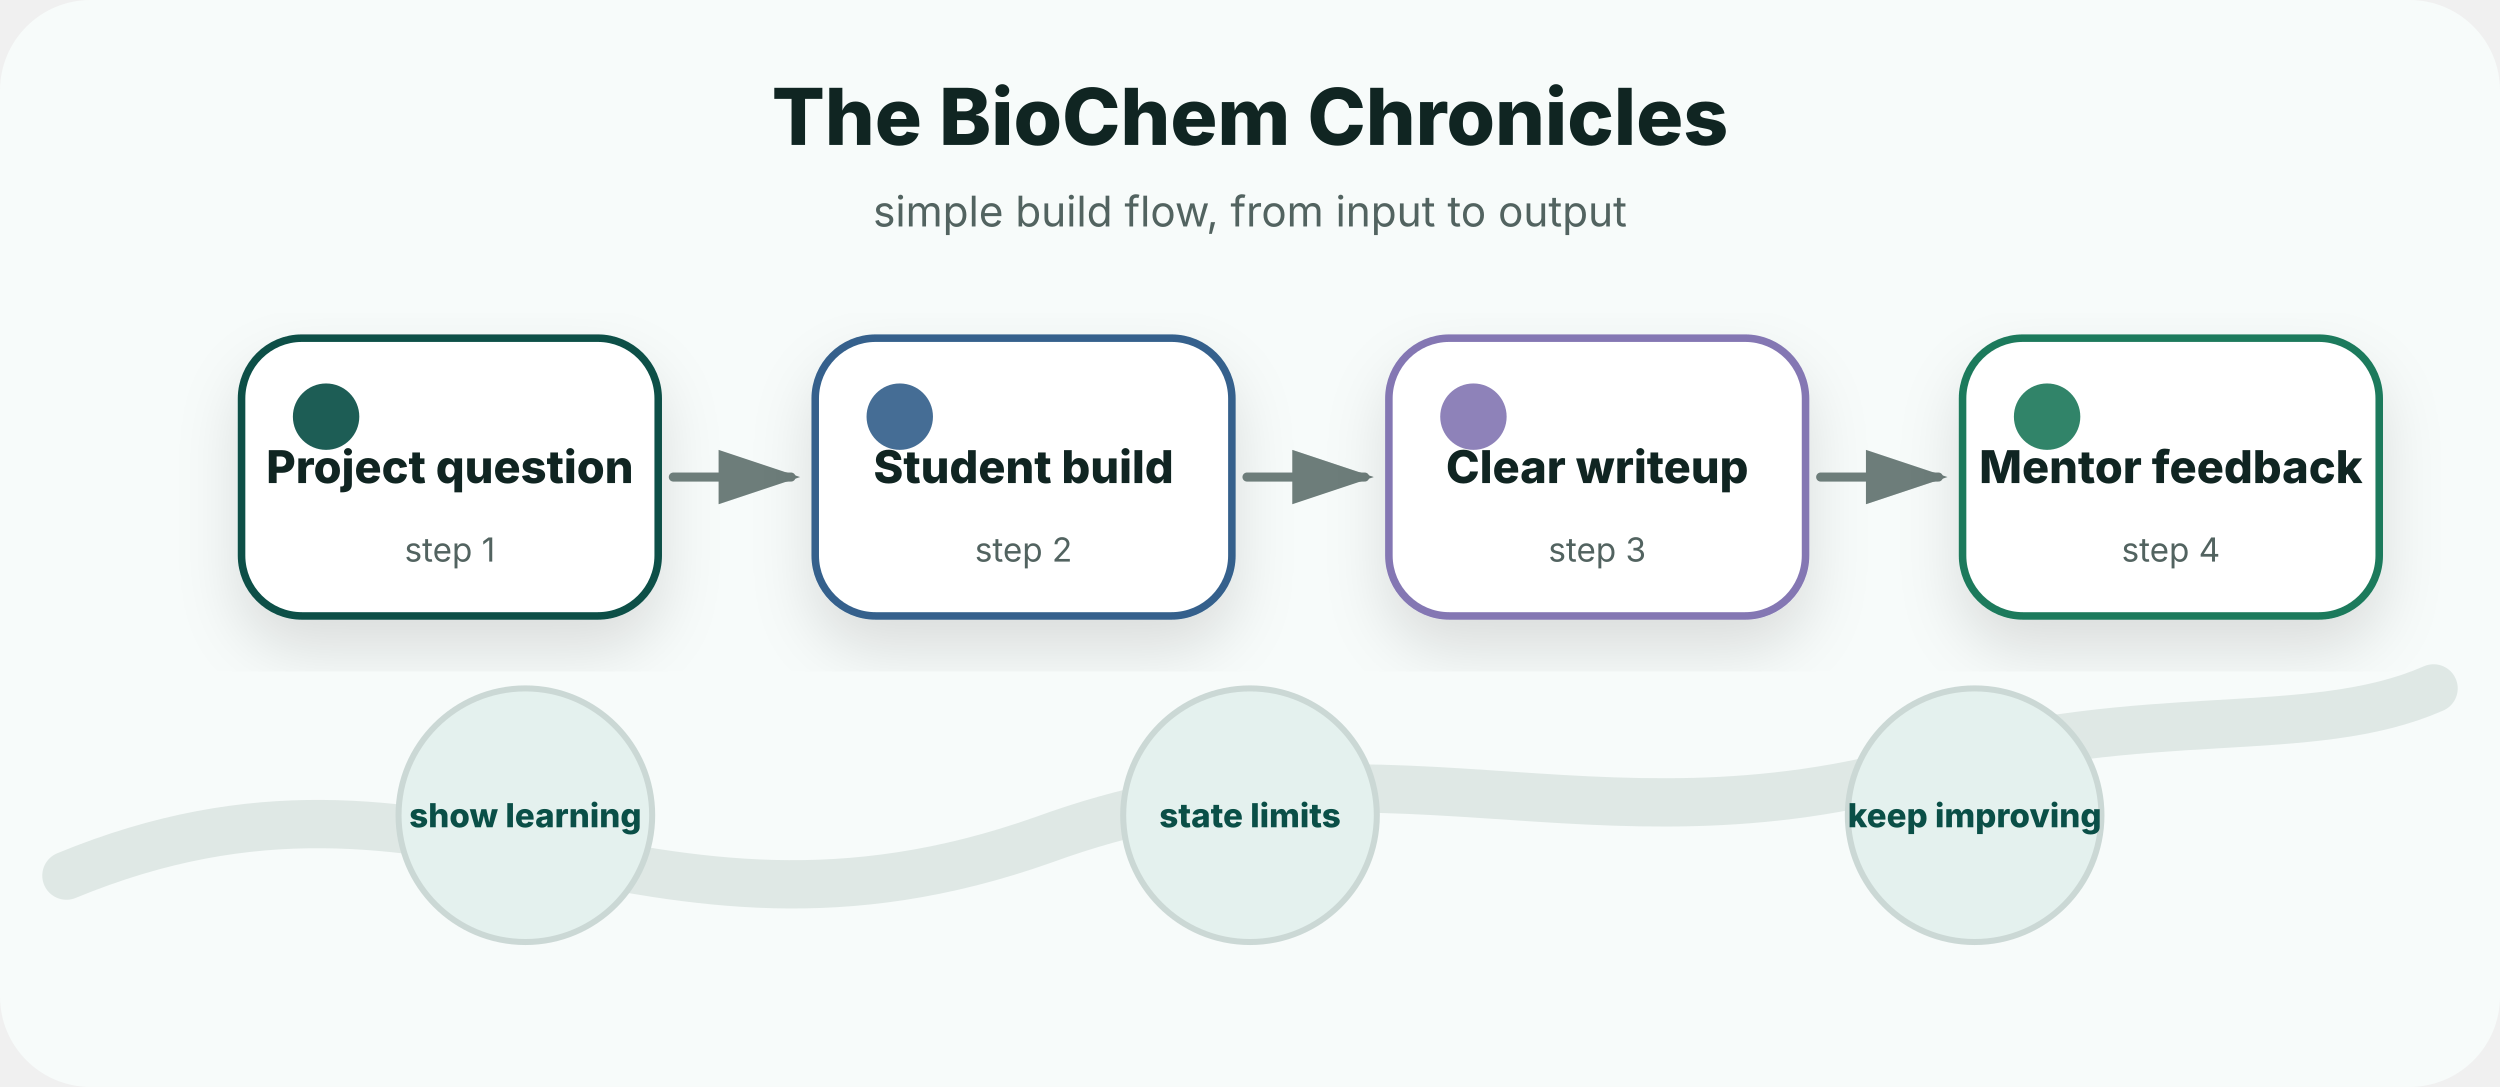
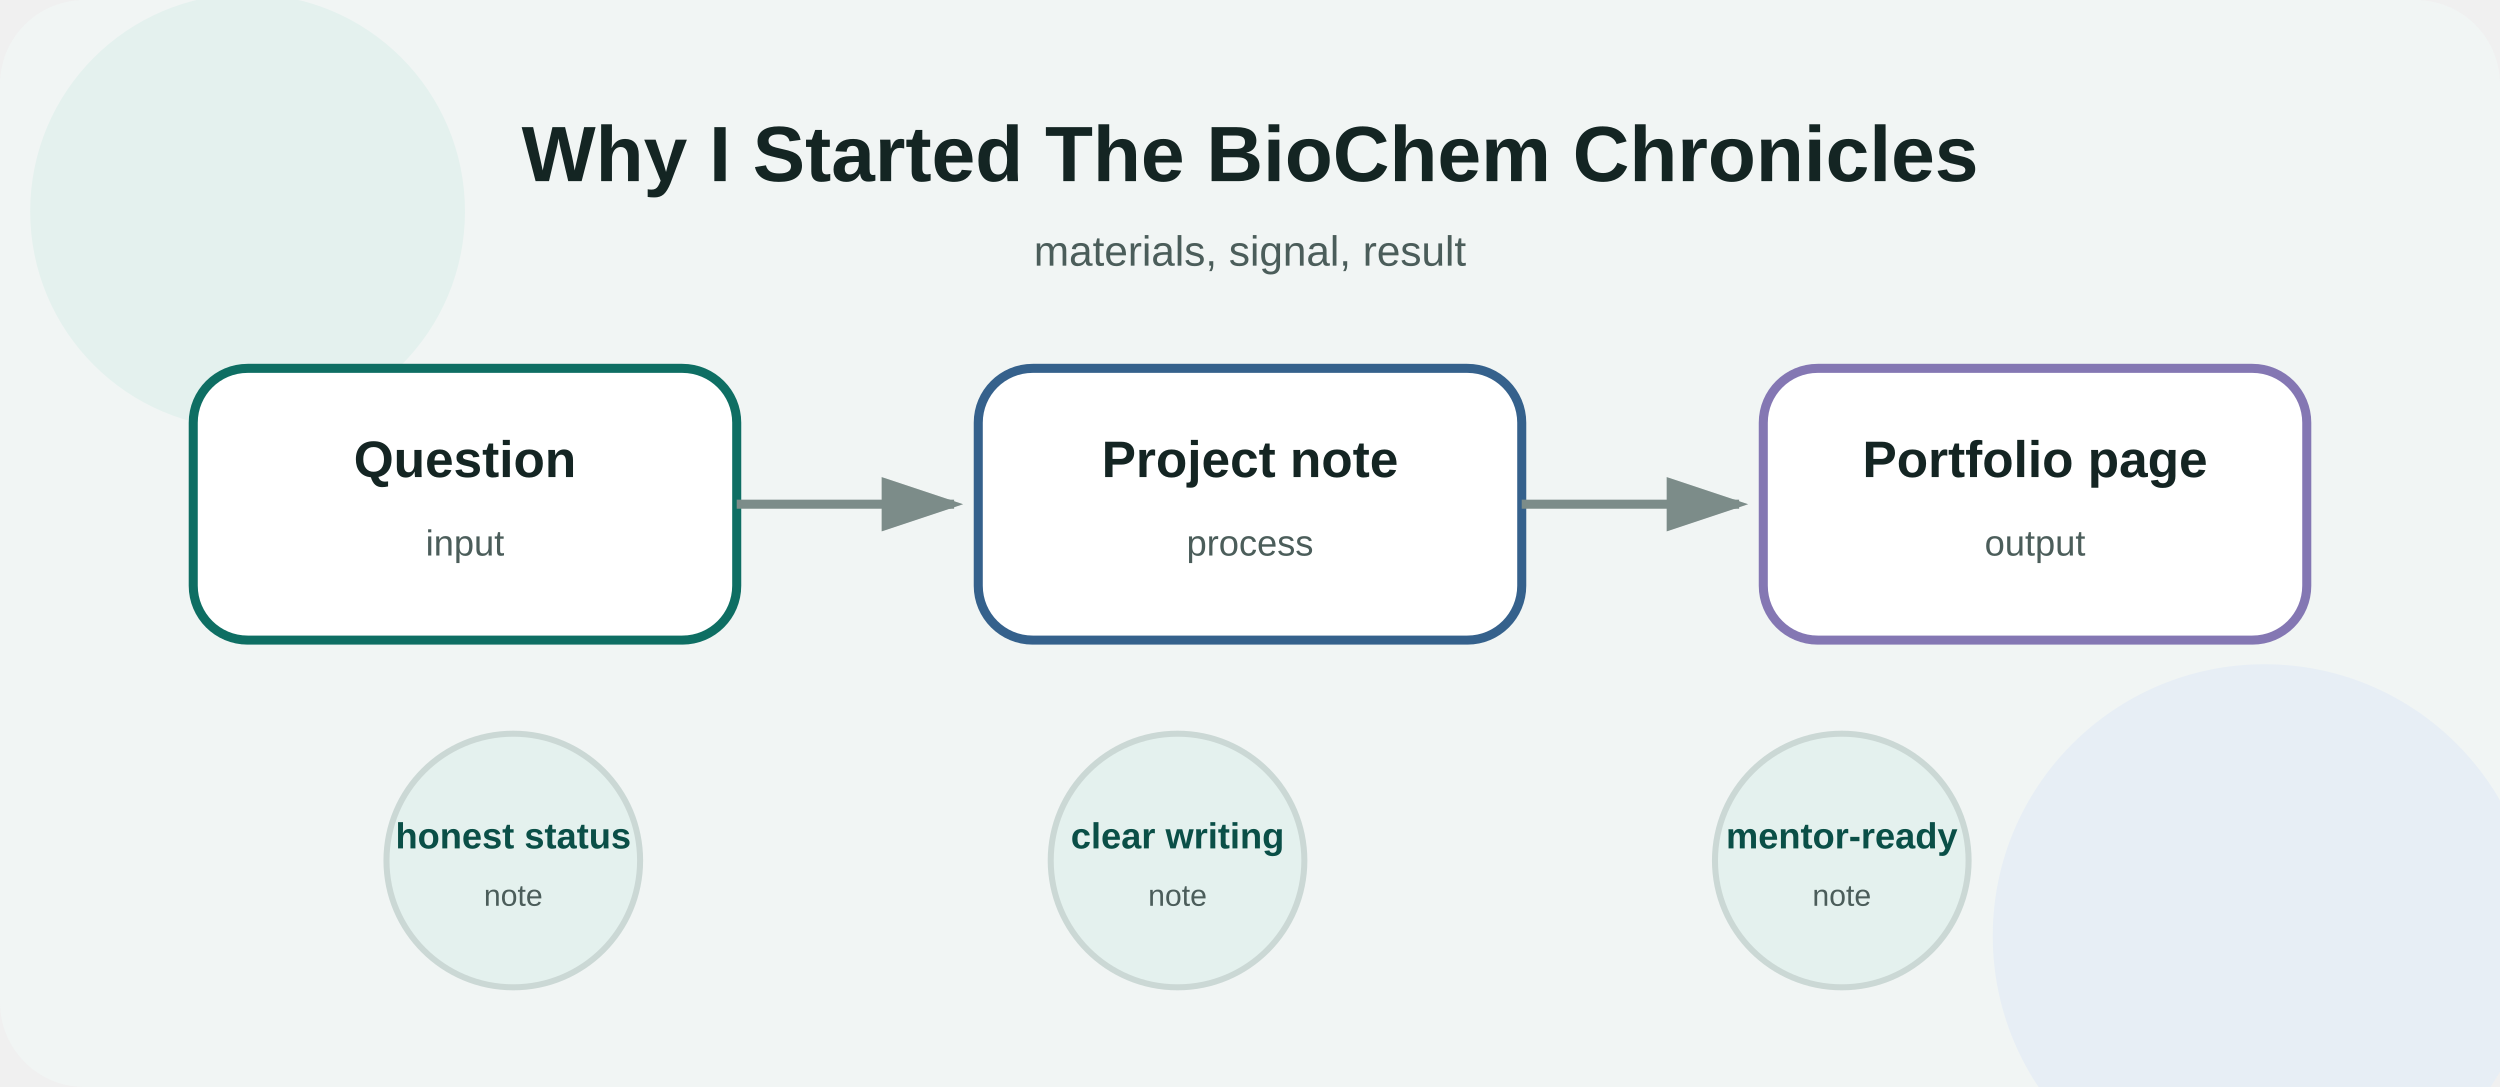
- <svg xmlns="http://www.w3.org/2000/svg" viewBox="0 0 828 360" role="img" aria-labelledby="title desc">
+ <svg xmlns="http://www.w3.org/2000/svg" viewBox="0 0 828 360" preserveAspectRatio="xMidYMid meet" role="img" aria-labelledby="title desc">
  <defs>
    <marker id="arrow" markerWidth="10" markerHeight="10" refX="8" refY="3" orient="auto">
-       <path d="M0,0 L0,6 L9,3 z" fill="#6d7d7a" />
+       <path d="M0,0 L0,6 L9,3 z" fill="#7c8c89" />
    </marker>
-     <filter id="softShadow" x="-20%" y="-20%" width="140%" height="140%">
-       <feDropShadow dx="0" dy="10" stdDeviation="10" flood-color="#102522" flood-opacity="0.12" />
-     </filter>
  </defs>
-   <rect width="828" height="360" rx="30" fill="#f7fbfa" />
-   <path d="M22 290 C148 238 211 326 346 278 C456 238 527 286 638 254 C711 233 765 246 806 228" fill="none" stroke="#dfe8e5" stroke-width="16" stroke-linecap="round" />
-   <text x="414" y="48" text-anchor="middle" font-family="Inter, Arial, sans-serif" font-size="26" font-weight="800" fill="#102522">The BioChem Chronicles</text>
-   <text x="414" y="75" text-anchor="middle" font-family="Inter, Arial, sans-serif" font-size="14" fill="#526360">simple build flow, from input to output</text>
-   <rect x="80" y="112" width="138" height="92" rx="20" fill="#ffffff" stroke="#0a4f47" stroke-width="2.5" filter="url(#softShadow)" />
-   <circle cx="108" cy="138" r="11" fill="#0a4f47" opacity="0.92" />
-   <text x="149" y="160" text-anchor="middle" font-family="Inter, Arial, sans-serif" font-size="15" font-weight="800" fill="#102522">Project question</text>
-   <text x="149" y="186" text-anchor="middle" font-family="Inter, Arial, sans-serif" font-size="11" fill="#526360">step 1</text>
-   <path d="M223 158 C246 158 240 158 262 158" fill="none" stroke="#6d7d7a" stroke-width="3" stroke-linecap="round" marker-end="url(#arrow)" />
-   <rect x="270" y="112" width="138" height="92" rx="20" fill="#ffffff" stroke="#35618c" stroke-width="2.5" filter="url(#softShadow)" />
-   <circle cx="298" cy="138" r="11" fill="#35618c" opacity="0.92" />
-   <text x="339" y="160" text-anchor="middle" font-family="Inter, Arial, sans-serif" font-size="15" font-weight="800" fill="#102522">Student build</text>
-   <text x="339" y="186" text-anchor="middle" font-family="Inter, Arial, sans-serif" font-size="11" fill="#526360">step 2</text>
-   <path d="M413 158 C436 158 430 158 452 158" fill="none" stroke="#6d7d7a" stroke-width="3" stroke-linecap="round" marker-end="url(#arrow)" />
-   <rect x="460" y="112" width="138" height="92" rx="20" fill="#ffffff" stroke="#8477b3" stroke-width="2.5" filter="url(#softShadow)" />
-   <circle cx="488" cy="138" r="11" fill="#8477b3" opacity="0.92" />
-   <text x="529" y="160" text-anchor="middle" font-family="Inter, Arial, sans-serif" font-size="15" font-weight="800" fill="#102522">Clear writeup</text>
-   <text x="529" y="186" text-anchor="middle" font-family="Inter, Arial, sans-serif" font-size="11" fill="#526360">step 3</text>
-   <path d="M603 158 C626 158 620 158 642 158" fill="none" stroke="#6d7d7a" stroke-width="3" stroke-linecap="round" marker-end="url(#arrow)" />
-   <rect x="650" y="112" width="138" height="92" rx="20" fill="#ffffff" stroke="#1f7a5c" stroke-width="2.5" filter="url(#softShadow)" />
-   <circle cx="678" cy="138" r="11" fill="#1f7a5c" opacity="0.92" />
-   <text x="719" y="160" text-anchor="middle" font-family="Inter, Arial, sans-serif" font-size="15" font-weight="800" fill="#102522">Mentor feedback</text>
-   <text x="719" y="186" text-anchor="middle" font-family="Inter, Arial, sans-serif" font-size="11" fill="#526360">step 4</text>
-   <g>
-     <circle cx="174" cy="270" r="42" fill="#e4f1ee" stroke="#cbd8d5" stroke-width="2" />
-     <text x="174" y="274" text-anchor="middle" font-family="Inter, Arial, sans-serif" font-size="11" font-weight="800" fill="#0a4f47">show learning</text>
-   </g>
-   <g>
-     <circle cx="414" cy="270" r="42" fill="#e4f1ee" stroke="#cbd8d5" stroke-width="2" />
-     <text x="414" y="274" text-anchor="middle" font-family="Inter, Arial, sans-serif" font-size="11" font-weight="800" fill="#0a4f47">state limits</text>
-   </g>
-   <g>
-     <circle cx="654" cy="270" r="42" fill="#e4f1ee" stroke="#cbd8d5" stroke-width="2" />
-     <text x="654" y="274" text-anchor="middle" font-family="Inter, Arial, sans-serif" font-size="11" font-weight="800" fill="#0a4f47">keep improving</text>
-   </g>
+   <rect width="828" height="360" rx="28" fill="#f1f5f4" />
+   <circle cx="82" cy="70" r="72" fill="#e4f1ee" />
+   <circle cx="750" cy="310" r="90" fill="#e7eef5" />
+   <text x="414" y="60" text-anchor="middle" font-family="Arial, sans-serif" font-size="26" font-weight="700" fill="#142523">Why I Started The BioChem Chronicles</text>
+   <text x="414" y="88" text-anchor="middle" font-family="Arial, sans-serif" font-size="14" fill="#4b5d5a">materials, signal, result</text>
+   <rect x="64" y="122" width="180" height="90" rx="18" fill="#ffffff" stroke="#0e6e63" stroke-width="3" />
+   <text x="154" y="158" text-anchor="middle" font-family="Arial, sans-serif" font-size="17" font-weight="700" fill="#142523">Question</text>
+   <text x="154" y="184" text-anchor="middle" font-family="Arial, sans-serif" font-size="12" fill="#4b5d5a">input</text>
+   <rect x="324" y="122" width="180" height="90" rx="18" fill="#ffffff" stroke="#35618c" stroke-width="3" />
+   <text x="414" y="158" text-anchor="middle" font-family="Arial, sans-serif" font-size="17" font-weight="700" fill="#142523">Project note</text>
+   <text x="414" y="184" text-anchor="middle" font-family="Arial, sans-serif" font-size="12" fill="#4b5d5a">process</text>
+   <rect x="584" y="122" width="180" height="90" rx="18" fill="#ffffff" stroke="#8477b3" stroke-width="3" />
+   <text x="674" y="158" text-anchor="middle" font-family="Arial, sans-serif" font-size="17" font-weight="700" fill="#142523">Portfolio page</text>
+   <text x="674" y="184" text-anchor="middle" font-family="Arial, sans-serif" font-size="12" fill="#4b5d5a">output</text>
+   <path d="M244 167 C270 167 292 167 316 167" fill="none" stroke="#7c8c89" stroke-width="3" marker-end="url(#arrow)" />
+   <path d="M504 167 C530 167 552 167 576 167" fill="none" stroke="#7c8c89" stroke-width="3" marker-end="url(#arrow)" />
+   <circle cx="170" cy="285" r="42" fill="#e4f1ee" stroke="#cbd8d5" stroke-width="2" />
+   <text x="170" y="281" text-anchor="middle" font-family="Arial, sans-serif" font-size="12" font-weight="700" fill="#0a4f47">honest status</text>
+   <text x="170" y="300" text-anchor="middle" font-family="Arial, sans-serif" font-size="10" fill="#4b5d5a">note</text>
+   <circle cx="390" cy="285" r="42" fill="#e4f1ee" stroke="#cbd8d5" stroke-width="2" />
+   <text x="390" y="281" text-anchor="middle" font-family="Arial, sans-serif" font-size="12" font-weight="700" fill="#0a4f47">clear writing</text>
+   <text x="390" y="300" text-anchor="middle" font-family="Arial, sans-serif" font-size="10" fill="#4b5d5a">note</text>
+   <circle cx="610" cy="285" r="42" fill="#e4f1ee" stroke="#cbd8d5" stroke-width="2" />
+   <text x="610" y="281" text-anchor="middle" font-family="Arial, sans-serif" font-size="12" font-weight="700" fill="#0a4f47">mentor-ready</text>
+   <text x="610" y="300" text-anchor="middle" font-family="Arial, sans-serif" font-size="10" fill="#4b5d5a">note</text>
</svg>
